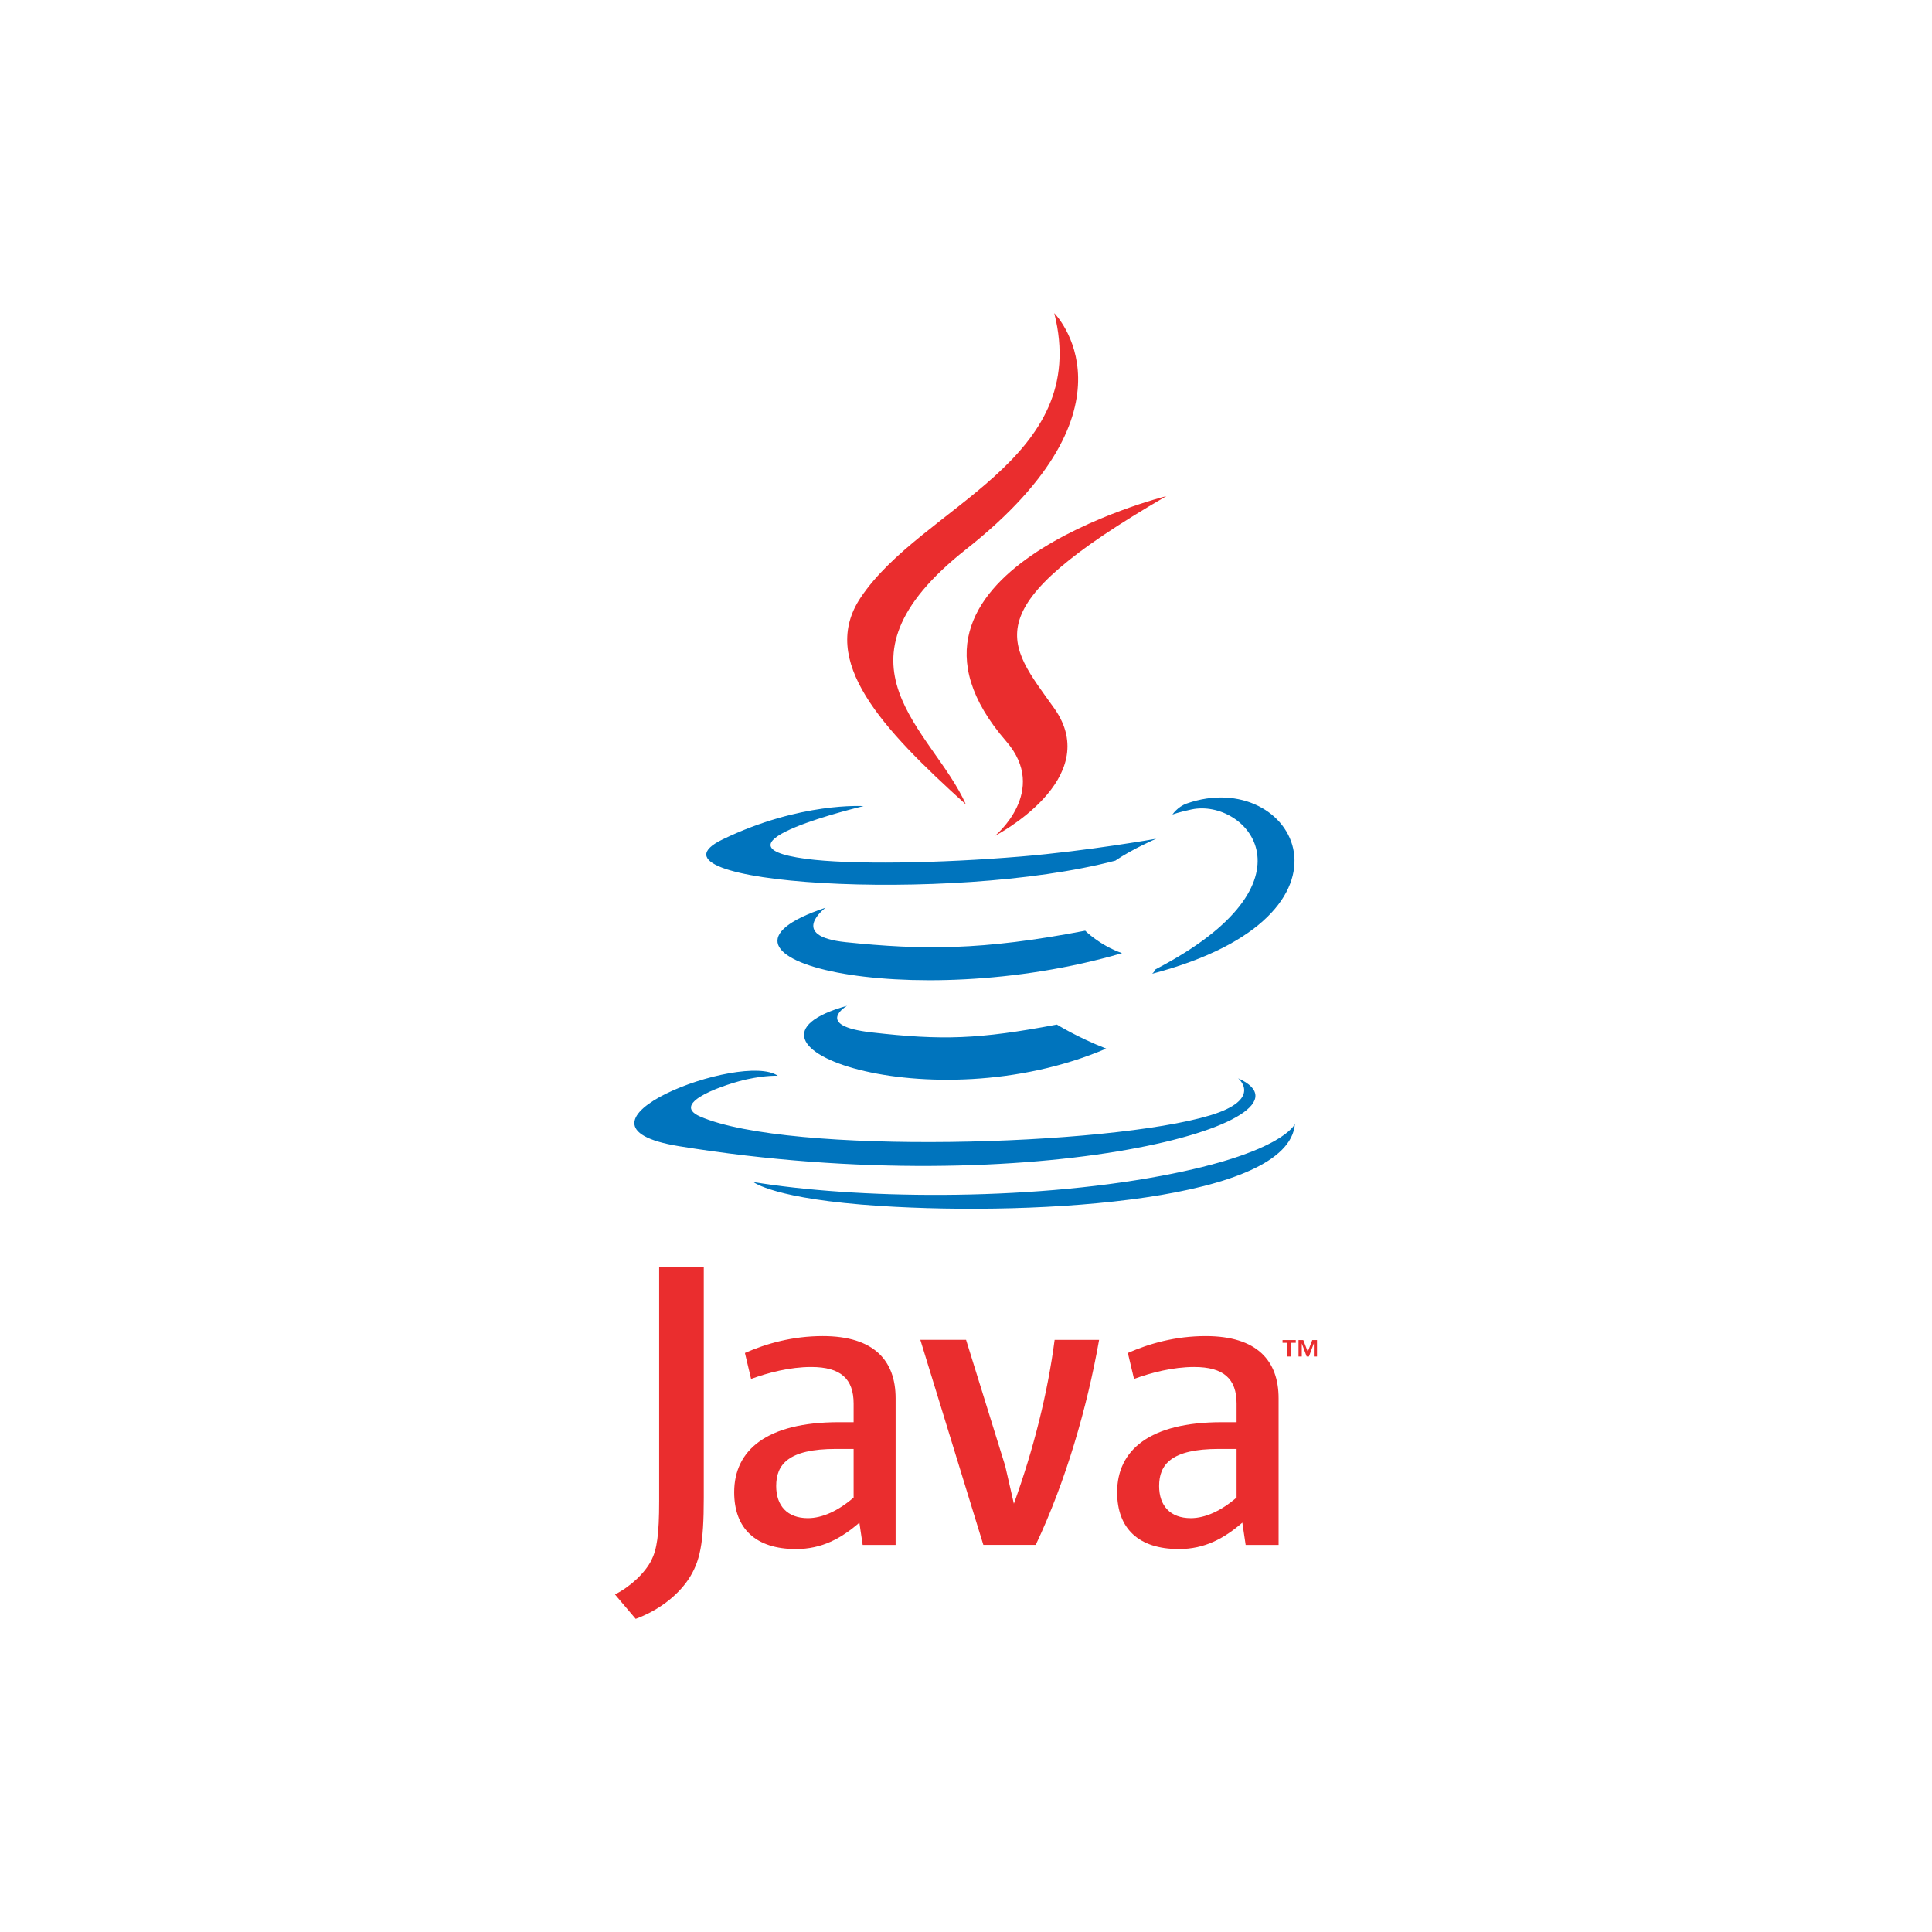
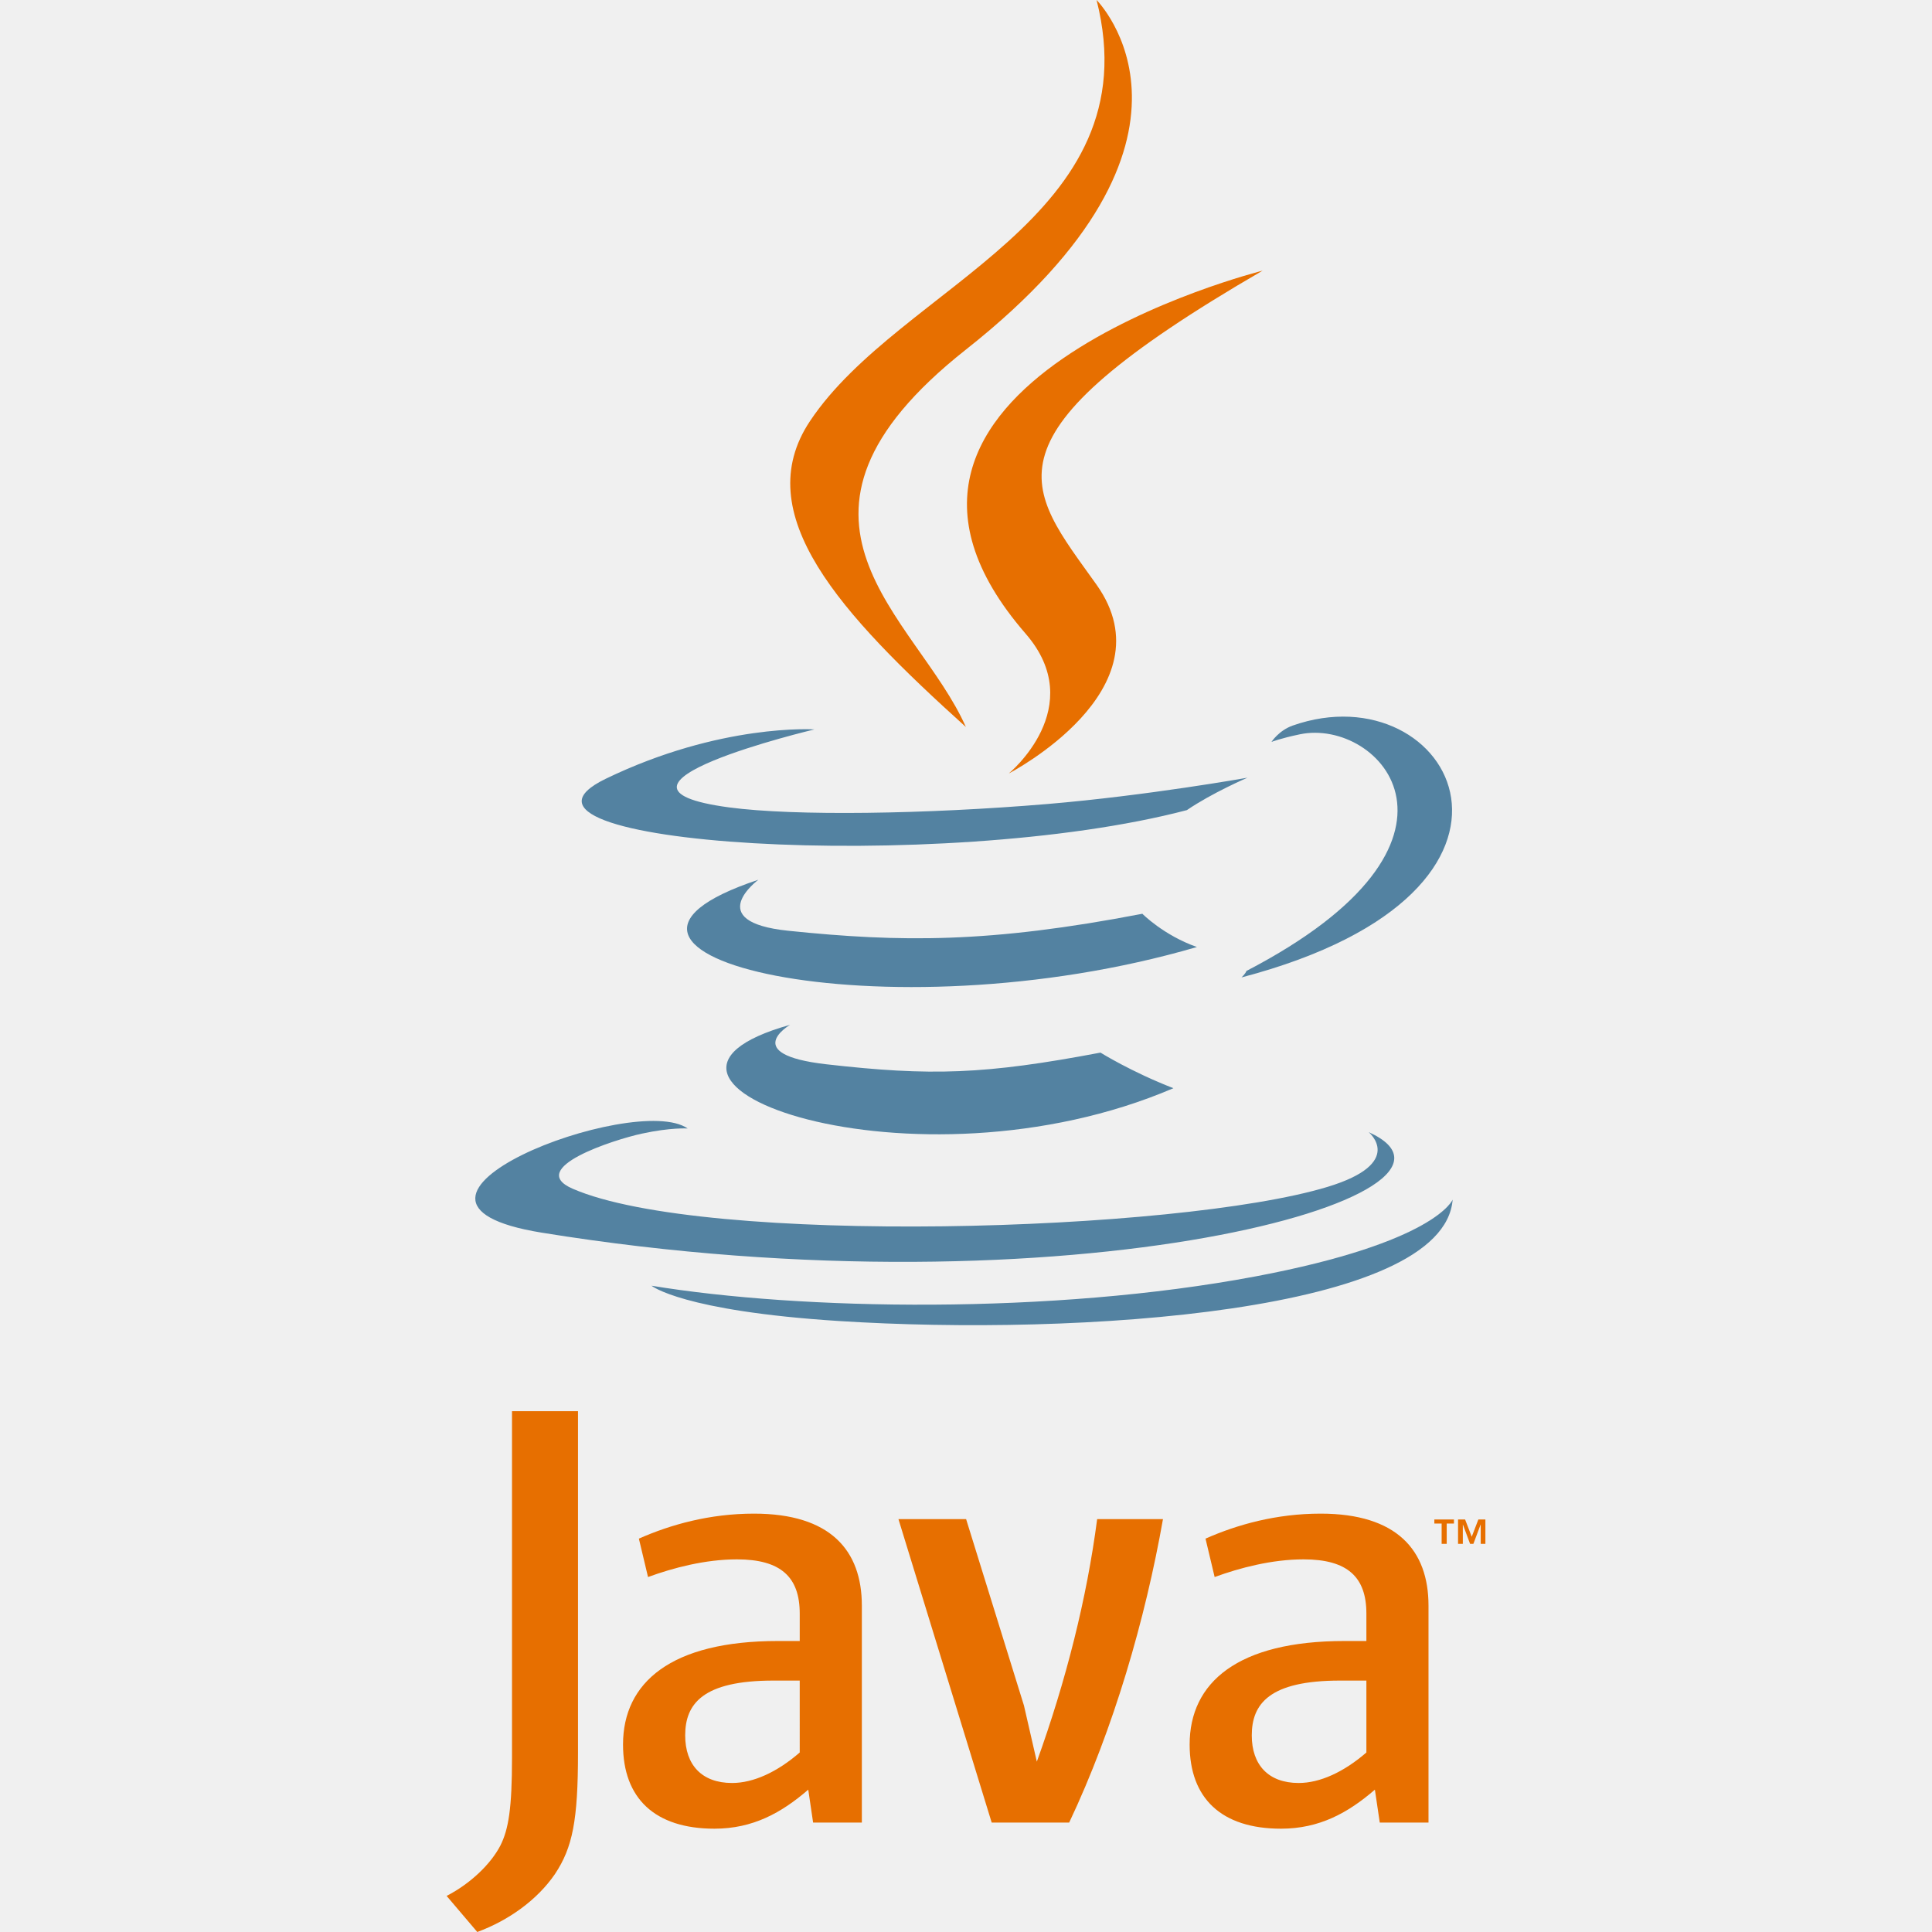
- <svg xmlns="http://www.w3.org/2000/svg" id="SvgjsSvg1093" width="288" height="288" version="1.1">
-   <rect id="SvgjsRect1103" width="288" height="288" rx="0" ry="0" transform="matrix(1,0,0,1,0,0)" fill="#ffffff" />
-   <defs id="SvgjsDefs1094" />
-   <g id="SvgjsG1095" transform="matrix(0.69,0,0,0.69,44.63965,44.64035)">
-     <svg viewBox="0 0 128 128" width="288" height="288">
-       <path fill="#0074bd" d="M52.581 67.817s-3.284 1.911 2.341 2.557c6.814.778 10.297.666 17.805-.753 0 0 1.979 1.237 4.735 2.309-16.836 7.213-38.104-.418-24.881-4.113zM50.522 58.402s-3.684 2.729 1.945 3.311c7.28.751 13.027.813 22.979-1.103 0 0 1.373 1.396 3.536 2.157-20.352 5.954-43.021.469-28.46-4.365z" class="color0074BD svgShape" />
-       <path fill="#ea2d2e" d="M67.865 42.431c4.151 4.778-1.088 9.074-1.088 9.074s10.533-5.437 5.696-12.248c-4.519-6.349-7.982-9.502 10.771-20.378.001 0-29.438 7.35-15.379 23.552z" class="colorEA2D2E svgShape" />
-       <path fill="#0074bd" d="M90.132 74.781s2.432 2.005-2.678 3.555c-9.716 2.943-40.444 3.831-48.979.117-3.066-1.335 2.687-3.187 4.496-3.576 1.887-.409 2.965-.334 2.965-.334-3.412-2.403-22.055 4.719-9.469 6.762 34.324 5.563 62.567-2.506 53.665-6.524zM54.162 48.647s-15.629 3.713-5.534 5.063c4.264.57 12.758.439 20.676-.225 6.469-.543 12.961-1.704 12.961-1.704s-2.279.978-3.93 2.104c-15.874 4.175-46.533 2.23-37.706-2.038 7.463-3.611 13.533-3.2 13.533-3.2zM82.2 64.317c16.135-8.382 8.674-16.438 3.467-15.353-1.273.266-1.845.496-1.845.496s.475-.744 1.378-1.063c10.302-3.62 18.223 10.681-3.322 16.345 0 0 .247-.224.322-.425z" class="color0074BD svgShape" />
-       <path fill="#ea2d2e" d="M72.474 1.313s8.935 8.939-8.476 22.682c-13.962 11.027-3.184 17.313-.006 24.498-8.15-7.354-14.128-13.828-10.118-19.852 5.889-8.842 22.204-13.131 18.6-27.328z" class="colorEA2D2E svgShape" />
-       <path fill="#0074bd" d="M55.749 87.039c15.484.99 39.269-.551 39.832-7.878 0 0-1.082 2.777-12.799 4.981-13.218 2.488-29.523 2.199-39.191.603 0 0 1.98 1.64 12.158 2.294z" class="color0074BD svgShape" />
-       <path fill="#ea2d2e" d="M94.866 100.181h-.472v-.264h1.27v.264h-.47v1.317h-.329l.001-1.317zm2.535.066h-.006l-.468 1.251h-.216l-.465-1.251h-.005v1.251h-.312v-1.581h.457l.431 1.119.432-1.119h.454v1.581h-.302v-1.251zM53.211 115.037c-1.46 1.266-3.004 1.978-4.391 1.978-1.974 0-3.045-1.186-3.045-3.085 0-2.055 1.146-3.56 5.738-3.56h1.697v4.667h.001zm4.031 4.548v-14.077c0-3.599-2.053-5.973-6.997-5.973-2.886 0-5.416.714-7.473 1.622l.592 2.493c1.62-.595 3.715-1.147 5.771-1.147 2.85 0 4.075 1.147 4.075 3.521v1.779h-1.424c-6.921 0-10.044 2.685-10.044 6.723 0 3.479 2.058 5.456 5.933 5.456 2.49 0 4.351-1.028 6.088-2.533l.316 2.137h3.163v-.001zM70.694 119.585h-5.027l-6.051-19.689h4.391l3.756 12.099.835 3.635c1.896-5.258 3.24-10.596 3.912-15.733h4.271c-1.143 6.481-3.203 13.598-6.087 19.688zM89.982 115.037c-1.465 1.266-3.01 1.978-4.392 1.978-1.976 0-3.046-1.186-3.046-3.085 0-2.055 1.149-3.56 5.736-3.56h1.701v4.667h.001zm4.033 4.548v-14.077c0-3.599-2.059-5.973-6.999-5.973-2.889 0-5.418.714-7.475 1.622l.593 2.493c1.62-.595 3.718-1.147 5.774-1.147 2.846 0 4.074 1.147 4.074 3.521v1.779h-1.424c-6.923 0-10.045 2.685-10.045 6.723 0 3.479 2.056 5.456 5.93 5.456 2.491 0 4.349-1.028 6.091-2.533l.318 2.137h3.163v-.001zM37.322 122.931c-1.147 1.679-3.005 3.008-5.037 3.757l-1.989-2.345c1.547-.794 2.872-2.075 3.489-3.269.532-1.063.753-2.43.753-5.701v-22.482h4.284v22.173c0 4.375-.348 6.144-1.5 7.867z" class="colorEA2D2E svgShape" />
-     </svg>
+ <svg xmlns="http://www.w3.org/2000/svg" viewBox="-118.513 4.399 540.906 540.906" fill="#000000">
+   <g id="SVGRepo_bgCarrier" stroke-width="0" />
+   <g id="SVGRepo_tracerCarrier" stroke-linecap="round" stroke-linejoin="round" />
+   <g id="SVGRepo_iconCarrier">
+     <path d="M285.104 430.945h-2.037v-1.14h5.486v1.14h-2.025v5.688h-1.424v-5.688zm10.942.297h-.032l-2.02 5.393h-.924l-2.006-5.393h-.024v5.393h-1.343v-6.828h1.976l1.86 4.835 1.854-4.835h1.969v6.828h-1.311l.001-5.393z" fill="#e76f00" />
+     <path d="M102.681 291.324s-14.178 8.245 10.09 11.035c29.4 3.354 44.426 2.873 76.825-3.259 0 0 8.518 5.341 20.414 9.967-72.63 31.128-164.376-1.803-107.329-17.743M93.806 250.704s-15.902 11.771 8.384 14.283c31.406 3.24 56.208 3.505 99.125-4.759 0 0 5.937 6.018 15.271 9.309-87.815 25.678-185.624 2.025-122.78-18.833" fill="#5382a1" />
+     <path d="M168.625 181.799c17.896 20.604-4.701 39.146-4.701 39.146s45.439-23.458 24.571-52.833c-19.491-27.395-34.438-41.005 46.479-87.934.001-.001-127.013 31.721-66.349 101.621" fill="#e76f00" />
+     <path d="M264.684 321.369s10.492 8.646-11.555 15.333c-41.923 12.7-174.488 16.535-211.314.507-13.238-5.76 11.587-13.752 19.396-15.429 8.144-1.766 12.798-1.437 12.798-1.437-14.722-10.371-95.157 20.363-40.857 29.166 148.084 24.015 269.944-10.814 231.532-28.14M109.499 208.617s-67.431 16.016-23.879 21.832c18.389 2.462 55.047 1.905 89.192-.956 27.906-2.354 55.928-7.358 55.928-7.358s-9.84 4.214-16.959 9.074c-68.475 18.01-200.756 9.631-162.674-8.79 32.206-15.568 58.392-13.802 58.392-13.802M230.462 276.231c69.608-36.171 37.425-70.932 14.96-66.248-5.506 1.146-7.961 2.139-7.961 2.139s2.045-3.202 5.947-4.588c44.441-15.624 78.619 46.081-14.346 70.521 0 0 1.079-.962 1.4-1.824" fill="#5382a1" />
+     <path d="M188.495 4.399s38.55 38.562-36.563 97.862c-60.233 47.567-13.735 74.689-.025 105.678-35.158-31.723-60.96-59.647-43.65-85.637 25.406-38.151 95.792-56.648 80.238-117.903" fill="#e76f00" />
+     <path d="M116.339 374.246c66.815 4.277 169.417-2.373 171.846-33.987 0 0-4.67 11.984-55.219 21.503-57.027 10.731-127.364 9.479-169.081 2.601.002-.002 8.541 7.067 52.454 9.883" fill="#5382a1" />
+     <path d="M105.389 495.049c-6.303 5.467-12.96 8.536-18.934 8.536-8.527 0-13.134-5.113-13.134-13.314 0-8.871 4.937-15.357 24.739-15.357h7.328l.001 20.135m17.392 19.623V453.93c0-15.518-8.85-25.756-30.188-25.756-12.457 0-23.369 3.076-32.238 6.999l2.56 10.752c6.983-2.563 16.022-4.949 24.894-4.949 12.292 0 17.58 4.949 17.58 15.181v7.678h-6.135c-29.865 0-43.337 11.593-43.337 28.993 0 15.018 8.878 23.554 25.594 23.554 10.745 0 18.766-4.437 26.264-10.929l1.361 9.221 13.645-.002zM180.824 514.672h-21.691l-26.106-84.96h18.944l16.198 52.199 3.601 15.699c8.195-22.698 13.992-45.726 16.891-67.898h18.427c-4.938 27.976-13.822 58.684-26.264 84.96M264.038 495.049c-6.315 5.467-12.983 8.536-18.958 8.536-8.512 0-13.131-5.113-13.131-13.314 0-8.871 4.947-15.357 24.748-15.357h7.341v20.135m17.39 19.623V453.93c0-15.518-8.871-25.756-30.186-25.756-12.465 0-23.381 3.076-32.246 6.999l2.557 10.752c6.985-2.563 16.041-4.949 24.906-4.949 12.283 0 17.579 4.949 17.579 15.181v7.678h-6.146c-29.873 0-43.34 11.593-43.34 28.993 0 15.018 8.871 23.554 25.584 23.554 10.752 0 18.77-4.437 26.28-10.929l1.366 9.221 13.646-.002zM36.847 529.099c-4.958 7.239-12.966 12.966-21.733 16.206L6.527 535.2c6.673-3.424 12.396-8.954 15.055-14.104 2.3-4.581 3.252-10.485 3.252-24.604v-96.995h18.478v95.666c-.001 18.875-1.51 26.5-6.465 33.936" fill="#e76f00" />
  </g>
</svg>
